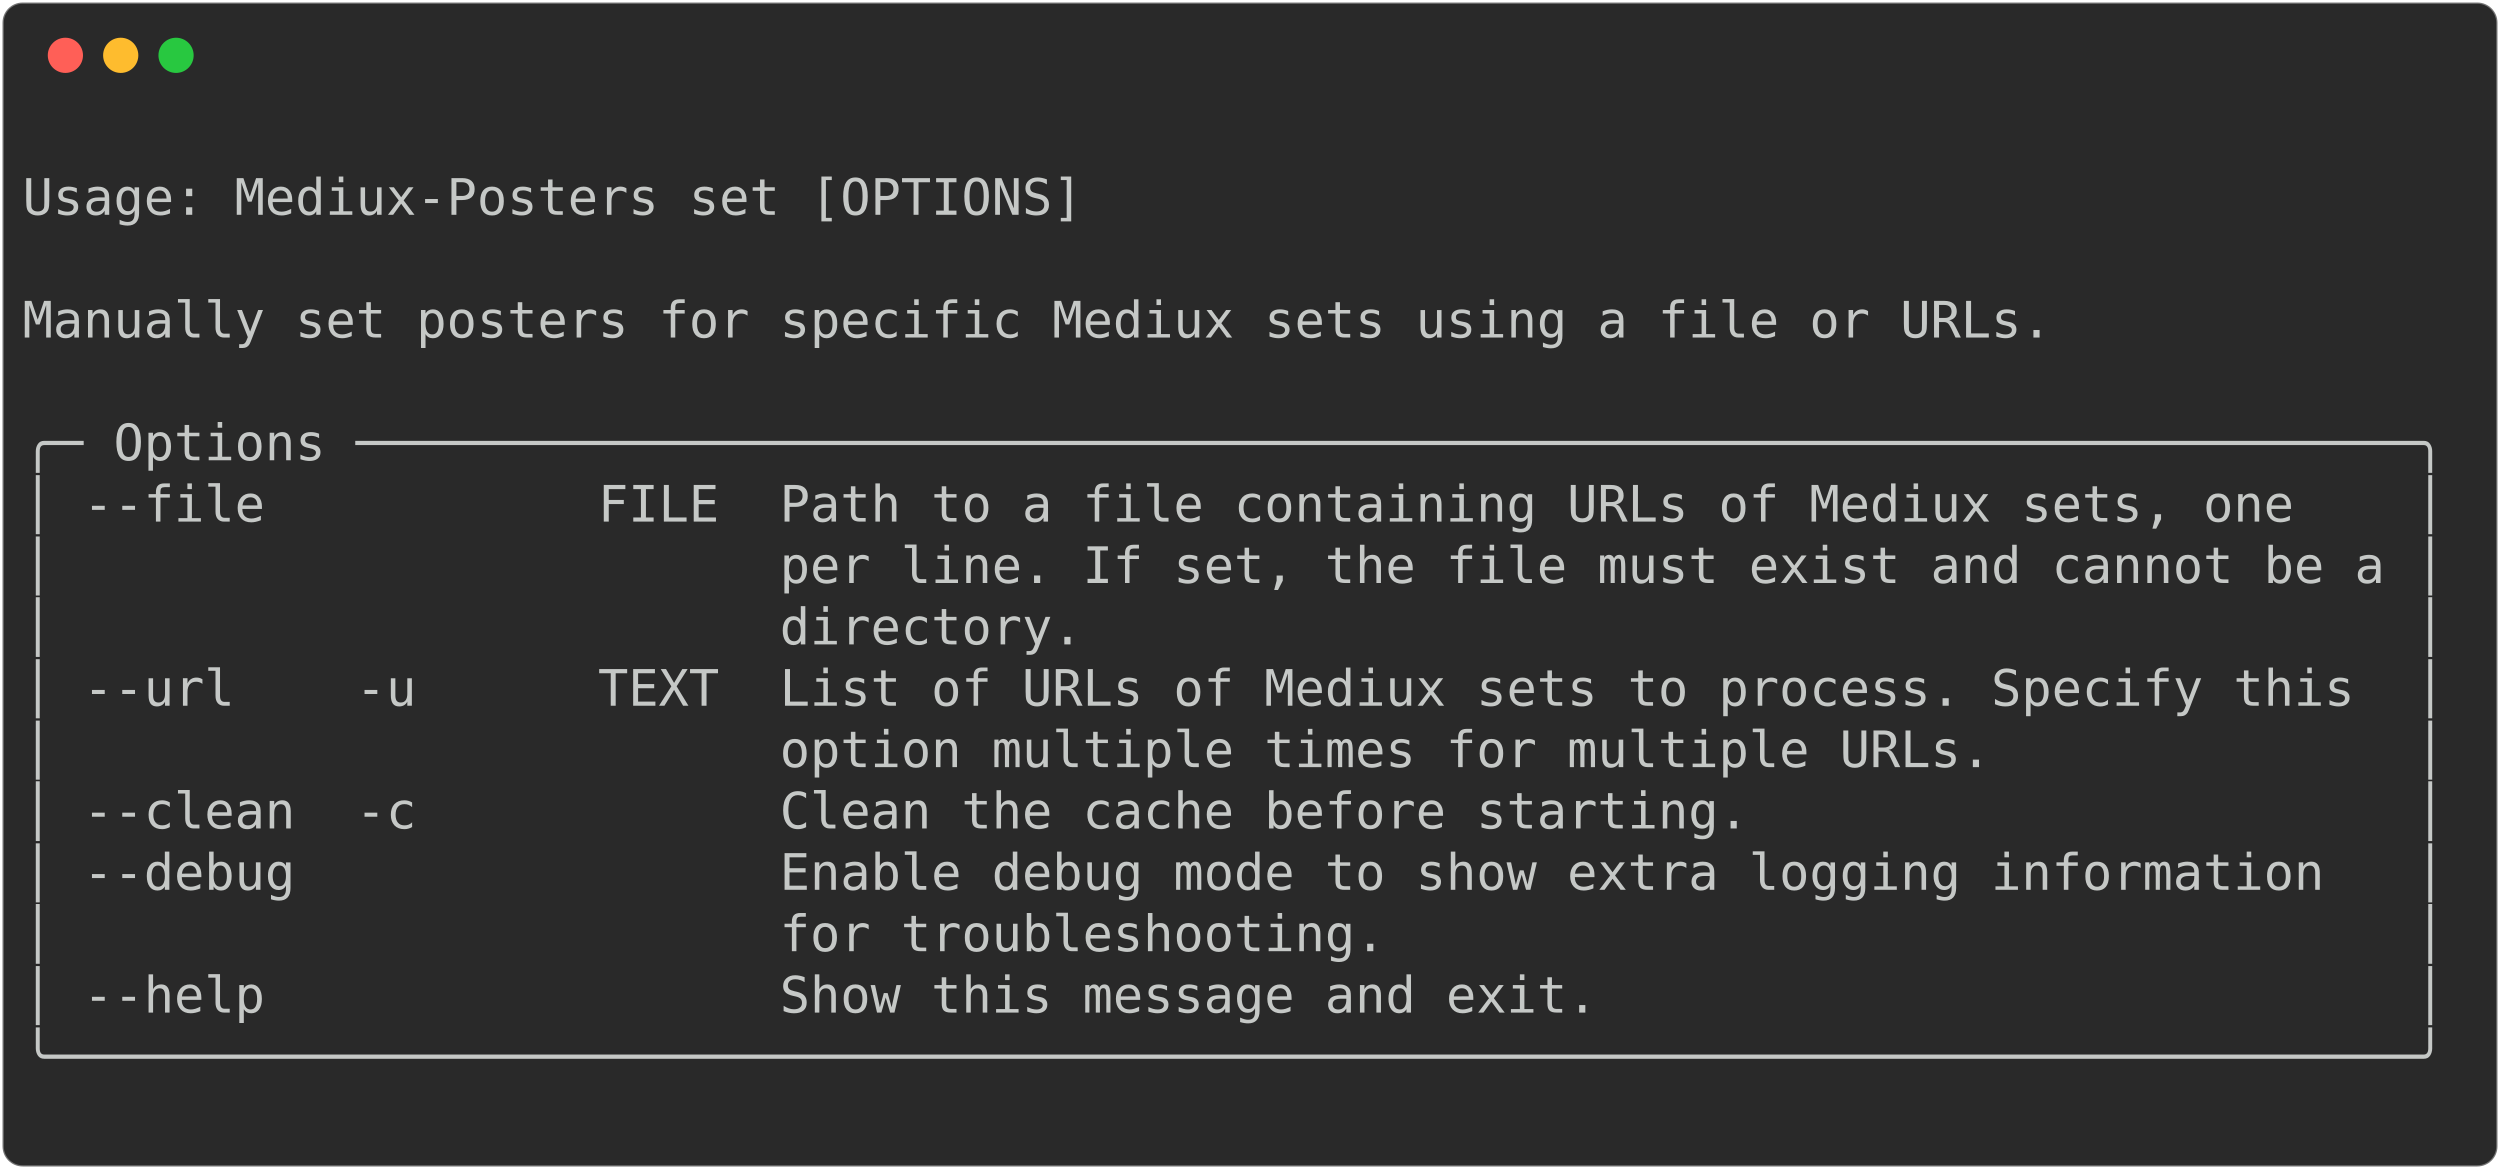
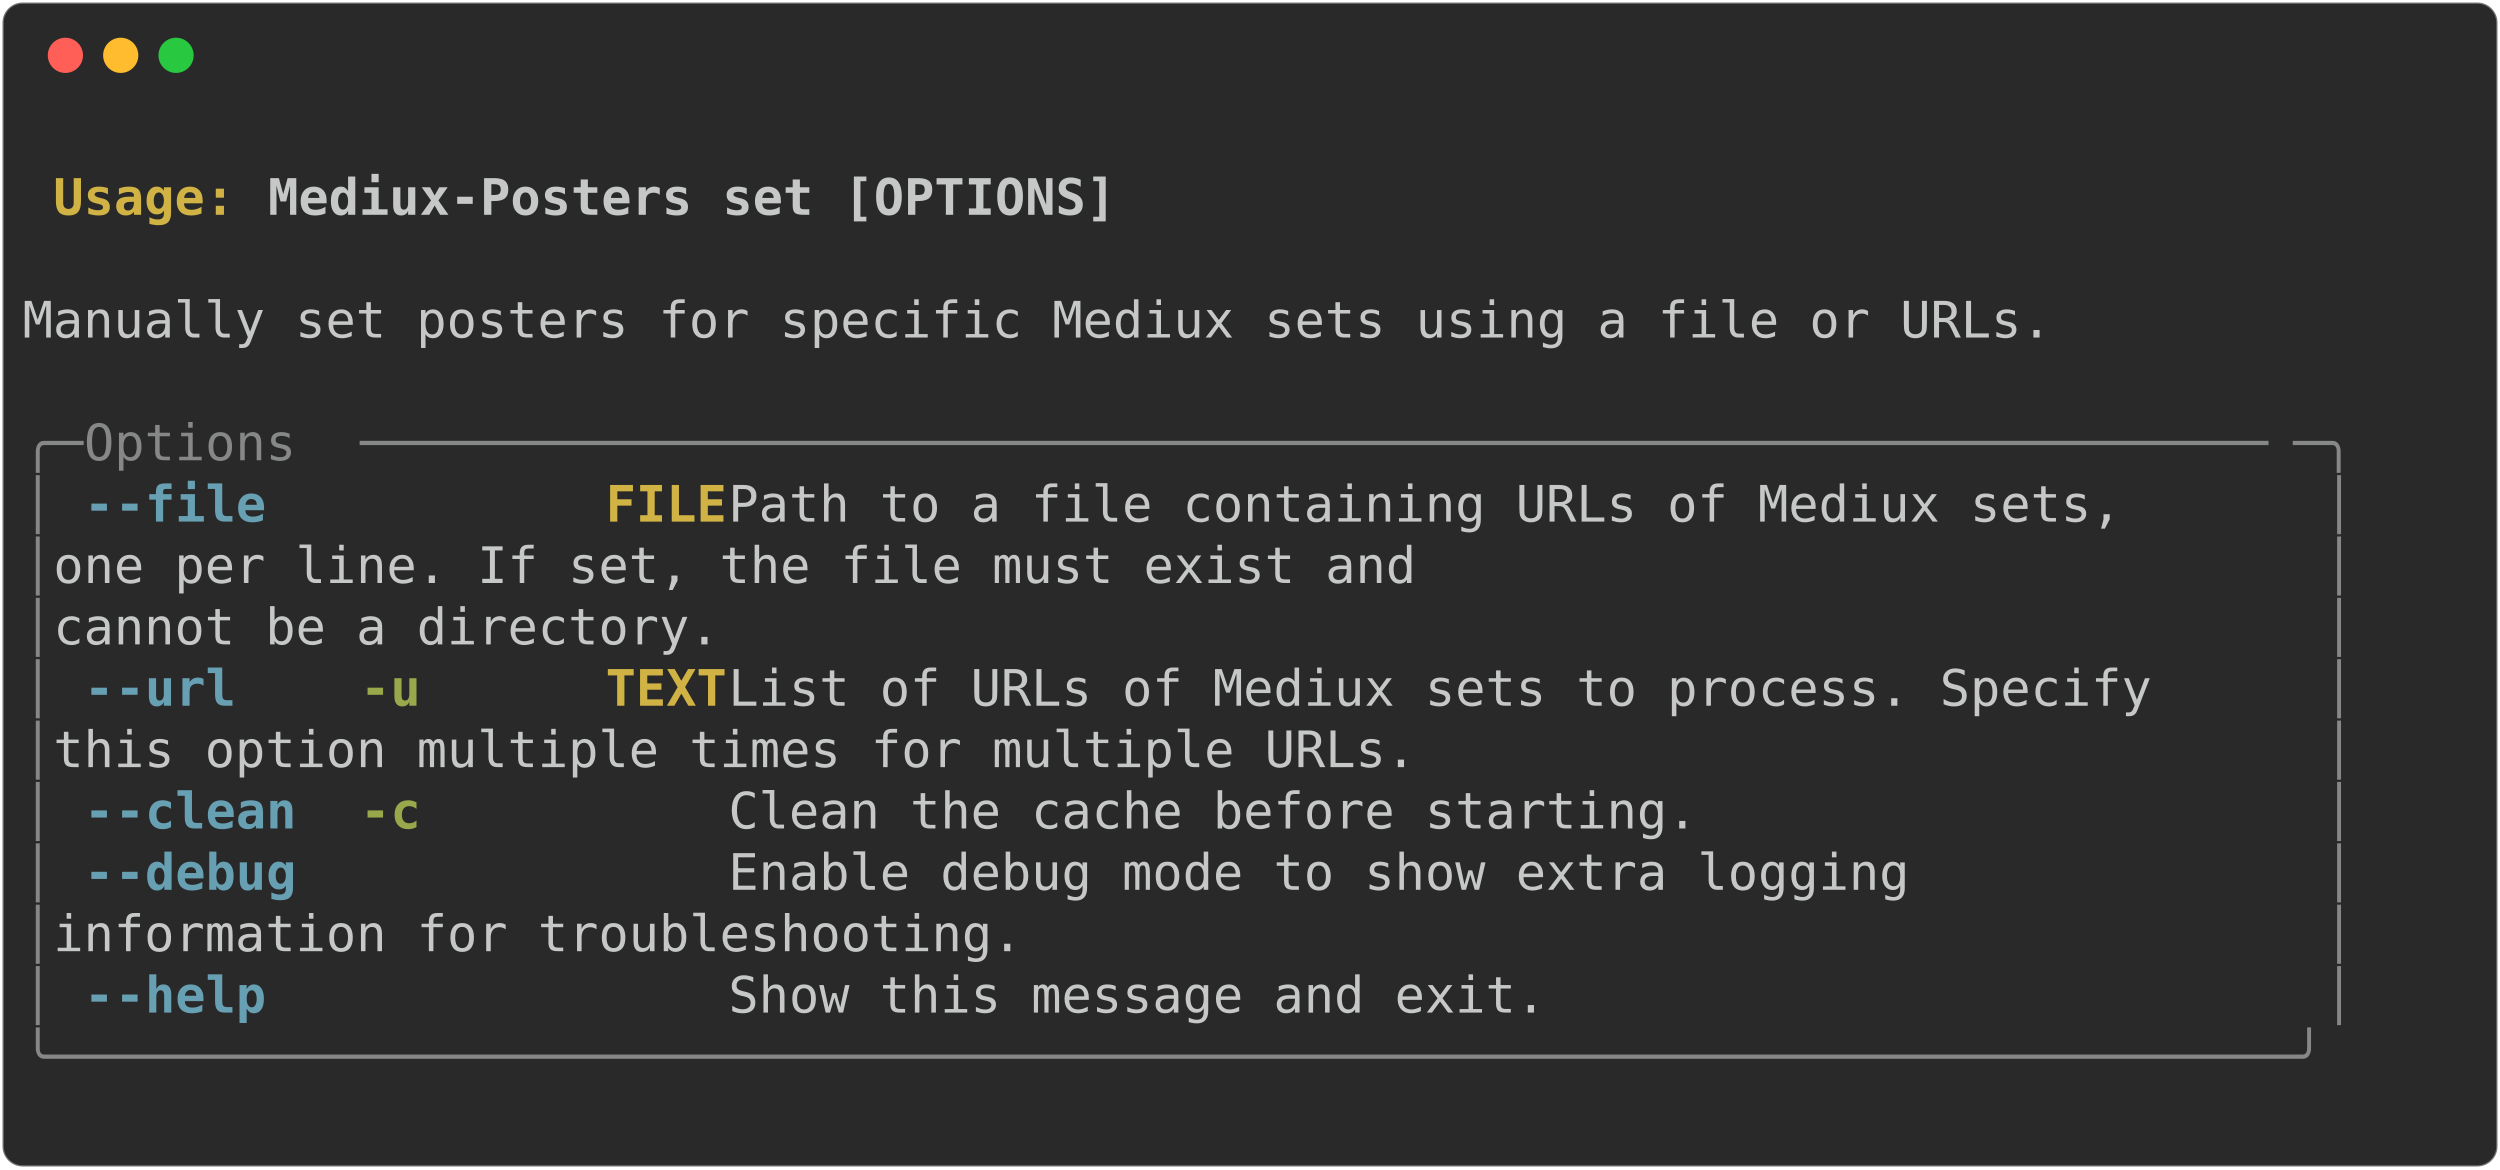
<svg xmlns="http://www.w3.org/2000/svg" class="rich-terminal" viewBox="0 0 994 464.8">
  <style>

    @font-face {
        font-family: "Fira Code";
        src: local("FiraCode-Regular"),
                url("https://cdnjs.cloudflare.com/ajax/libs/firacode/6.2.0/woff2/FiraCode-Regular.woff2") format("woff2"),
                url("https://cdnjs.cloudflare.com/ajax/libs/firacode/6.2.0/woff/FiraCode-Regular.woff") format("woff");
        font-style: normal;
        font-weight: 400;
    }
    @font-face {
        font-family: "Fira Code";
        src: local("FiraCode-Bold"),
                url("https://cdnjs.cloudflare.com/ajax/libs/firacode/6.2.0/woff2/FiraCode-Bold.woff2") format("woff2"),
                url("https://cdnjs.cloudflare.com/ajax/libs/firacode/6.2.0/woff/FiraCode-Bold.woff") format("woff");
        font-style: bold;
        font-weight: 700;
    }

-     .terminal-1741606057-matrix {
+     .terminal-2459172439-matrix {
        font-family: Fira Code, monospace;
        font-size: 20px;
        line-height: 24.4px;
        font-variant-east-asian: full-width;
    }

-     .terminal-1741606057-title {
+     .terminal-2459172439-title {
        font-size: 18px;
        font-weight: bold;
        font-family: arial;
    }

-     .terminal-1741606057-r1 { fill: #c5c8c6 }
+     .terminal-2459172439-r1 { fill: #c5c8c6;font-weight: bold }
+ .terminal-2459172439-r2 { fill: #c5c8c6 }
+ .terminal-2459172439-r3 { fill: #d0b344;font-weight: bold }
+ .terminal-2459172439-r4 { fill: #868887 }
+ .terminal-2459172439-r5 { fill: #68a0b3;font-weight: bold }
+ .terminal-2459172439-r6 { fill: #98a84b;font-weight: bold }
    </style>
  <defs>
-     <clipPath id="terminal-1741606057-clip-terminal">
+     <clipPath id="terminal-2459172439-clip-terminal">
      <rect x="0" y="0" width="975.0" height="413.8" />
    </clipPath>
-     <clipPath id="terminal-1741606057-line-0">
+     <clipPath id="terminal-2459172439-line-0">
      <rect x="0" y="1.5" width="976" height="24.65" />
    </clipPath>
-     <clipPath id="terminal-1741606057-line-1">
+     <clipPath id="terminal-2459172439-line-1">
      <rect x="0" y="25.9" width="976" height="24.65" />
    </clipPath>
-     <clipPath id="terminal-1741606057-line-2">
+     <clipPath id="terminal-2459172439-line-2">
      <rect x="0" y="50.3" width="976" height="24.65" />
    </clipPath>
-     <clipPath id="terminal-1741606057-line-3">
+     <clipPath id="terminal-2459172439-line-3">
      <rect x="0" y="74.7" width="976" height="24.65" />
    </clipPath>
-     <clipPath id="terminal-1741606057-line-4">
+     <clipPath id="terminal-2459172439-line-4">
      <rect x="0" y="99.1" width="976" height="24.65" />
    </clipPath>
-     <clipPath id="terminal-1741606057-line-5">
+     <clipPath id="terminal-2459172439-line-5">
      <rect x="0" y="123.5" width="976" height="24.65" />
    </clipPath>
-     <clipPath id="terminal-1741606057-line-6">
+     <clipPath id="terminal-2459172439-line-6">
      <rect x="0" y="147.9" width="976" height="24.65" />
    </clipPath>
-     <clipPath id="terminal-1741606057-line-7">
+     <clipPath id="terminal-2459172439-line-7">
      <rect x="0" y="172.3" width="976" height="24.65" />
    </clipPath>
-     <clipPath id="terminal-1741606057-line-8">
+     <clipPath id="terminal-2459172439-line-8">
      <rect x="0" y="196.7" width="976" height="24.65" />
    </clipPath>
-     <clipPath id="terminal-1741606057-line-9">
+     <clipPath id="terminal-2459172439-line-9">
      <rect x="0" y="221.1" width="976" height="24.65" />
    </clipPath>
-     <clipPath id="terminal-1741606057-line-10">
+     <clipPath id="terminal-2459172439-line-10">
      <rect x="0" y="245.5" width="976" height="24.65" />
    </clipPath>
-     <clipPath id="terminal-1741606057-line-11">
+     <clipPath id="terminal-2459172439-line-11">
      <rect x="0" y="269.9" width="976" height="24.65" />
    </clipPath>
-     <clipPath id="terminal-1741606057-line-12">
+     <clipPath id="terminal-2459172439-line-12">
      <rect x="0" y="294.3" width="976" height="24.65" />
    </clipPath>
-     <clipPath id="terminal-1741606057-line-13">
+     <clipPath id="terminal-2459172439-line-13">
      <rect x="0" y="318.7" width="976" height="24.65" />
    </clipPath>
-     <clipPath id="terminal-1741606057-line-14">
+     <clipPath id="terminal-2459172439-line-14">
      <rect x="0" y="343.1" width="976" height="24.65" />
    </clipPath>
-     <clipPath id="terminal-1741606057-line-15">
+     <clipPath id="terminal-2459172439-line-15">
      <rect x="0" y="367.5" width="976" height="24.65" />
    </clipPath>
  </defs>
  <rect fill="#292929" stroke="rgba(255,255,255,0.35)" stroke-width="1" x="1" y="1" width="992" height="462.8" rx="8" />
  <g transform="translate(26,22)">
    <circle cx="0" cy="0" r="7" fill="#ff5f57" />
    <circle cx="22" cy="0" r="7" fill="#febc2e" />
    <circle cx="44" cy="0" r="7" fill="#28c840" />
  </g>
-   <g transform="translate(9, 41)" clip-path="url(#terminal-1741606057-clip-terminal)">
-     <g class="terminal-1741606057-matrix">
-       <text class="terminal-1741606057-r1" x="976" y="20" textLength="12.2" clip-path="url(#terminal-1741606057-line-0)">
+   <g transform="translate(9, 41)" clip-path="url(#terminal-2459172439-clip-terminal)">
+     <g class="terminal-2459172439-matrix">
+       <text class="terminal-2459172439-r2" x="976" y="20" textLength="12.2" clip-path="url(#terminal-2459172439-line-0)">
</text>
-       <text class="terminal-1741606057-r1" x="0" y="44.4" textLength="976" clip-path="url(#terminal-1741606057-line-1)"> Usage: Mediux-Posters set [OPTIONS]                                            </text>
-       <text class="terminal-1741606057-r1" x="976" y="44.4" textLength="12.2" clip-path="url(#terminal-1741606057-line-1)">
+       <text class="terminal-2459172439-r3" x="12.2" y="44.4" textLength="85.4" clip-path="url(#terminal-2459172439-line-1)">Usage: </text>
+       <text class="terminal-2459172439-r1" x="97.6" y="44.4" textLength="341.6" clip-path="url(#terminal-2459172439-line-1)">Mediux-Posters set [OPTIONS]</text>
+       <text class="terminal-2459172439-r2" x="976" y="44.4" textLength="12.2" clip-path="url(#terminal-2459172439-line-1)">
</text>
-       <text class="terminal-1741606057-r1" x="976" y="68.8" textLength="12.2" clip-path="url(#terminal-1741606057-line-2)">
+       <text class="terminal-2459172439-r2" x="976" y="68.8" textLength="12.2" clip-path="url(#terminal-2459172439-line-2)">
</text>
-       <text class="terminal-1741606057-r1" x="0" y="93.2" textLength="976" clip-path="url(#terminal-1741606057-line-3)"> Manually set posters for specific Mediux sets using a file or URLs.            </text>
-       <text class="terminal-1741606057-r1" x="976" y="93.2" textLength="12.2" clip-path="url(#terminal-1741606057-line-3)">
+       <text class="terminal-2459172439-r2" x="0" y="93.2" textLength="927.2" clip-path="url(#terminal-2459172439-line-3)"> Manually set posters for specific Mediux sets using a file or URLs.        </text>
+       <text class="terminal-2459172439-r2" x="976" y="93.2" textLength="12.2" clip-path="url(#terminal-2459172439-line-3)">
</text>
-       <text class="terminal-1741606057-r1" x="976" y="117.6" textLength="12.2" clip-path="url(#terminal-1741606057-line-4)">
+       <text class="terminal-2459172439-r2" x="976" y="117.6" textLength="12.2" clip-path="url(#terminal-2459172439-line-4)">
</text>
-       <text class="terminal-1741606057-r1" x="0" y="142" textLength="976" clip-path="url(#terminal-1741606057-line-5)">╭─ Options ────────────────────────────────────────────────────────────────────╮</text>
-       <text class="terminal-1741606057-r1" x="976" y="142" textLength="12.2" clip-path="url(#terminal-1741606057-line-5)">
+       <text class="terminal-2459172439-r4" x="0" y="142" textLength="24.4" clip-path="url(#terminal-2459172439-line-5)">╭─</text>
+       <text class="terminal-2459172439-r4" x="24.4" y="142" textLength="109.8" clip-path="url(#terminal-2459172439-line-5)"> Options </text>
+       <text class="terminal-2459172439-r4" x="134.2" y="142" textLength="768.6" clip-path="url(#terminal-2459172439-line-5)">───────────────────────────────────────────────────────────────</text>
+       <text class="terminal-2459172439-r4" x="902.8" y="142" textLength="24.4" clip-path="url(#terminal-2459172439-line-5)">─╮</text>
+       <text class="terminal-2459172439-r2" x="976" y="142" textLength="12.2" clip-path="url(#terminal-2459172439-line-5)">
</text>
-       <text class="terminal-1741606057-r1" x="0" y="166.4" textLength="976" clip-path="url(#terminal-1741606057-line-6)">│ --file           FILE  Path to a file containing URLs of Mediux sets, one    │</text>
-       <text class="terminal-1741606057-r1" x="976" y="166.4" textLength="12.2" clip-path="url(#terminal-1741606057-line-6)">
+       <text class="terminal-2459172439-r4" x="0" y="166.4" textLength="12.2" clip-path="url(#terminal-2459172439-line-6)">│</text>
+       <text class="terminal-2459172439-r5" x="24.4" y="166.4" textLength="12.2" clip-path="url(#terminal-2459172439-line-6)">-</text>
+       <text class="terminal-2459172439-r5" x="36.6" y="166.4" textLength="61" clip-path="url(#terminal-2459172439-line-6)">-file</text>
+       <text class="terminal-2459172439-r3" x="231.8" y="166.4" textLength="48.8" clip-path="url(#terminal-2459172439-line-6)">FILE</text>
+       <text class="terminal-2459172439-r2" x="280.6" y="166.4" textLength="634.4" clip-path="url(#terminal-2459172439-line-6)">  Path to a file containing URLs of Mediux sets,    </text>
+       <text class="terminal-2459172439-r4" x="915" y="166.4" textLength="12.2" clip-path="url(#terminal-2459172439-line-6)">│</text>
+       <text class="terminal-2459172439-r2" x="976" y="166.4" textLength="12.2" clip-path="url(#terminal-2459172439-line-6)">
</text>
-       <text class="terminal-1741606057-r1" x="0" y="190.8" textLength="976" clip-path="url(#terminal-1741606057-line-7)">│                        per line. If set, the file must exist and cannot be a │</text>
-       <text class="terminal-1741606057-r1" x="976" y="190.8" textLength="12.2" clip-path="url(#terminal-1741606057-line-7)">
+       <text class="terminal-2459172439-r4" x="0" y="190.8" textLength="12.2" clip-path="url(#terminal-2459172439-line-7)">│</text>
+       <text class="terminal-2459172439-r2" x="12.2" y="190.8" textLength="902.8" clip-path="url(#terminal-2459172439-line-7)">                        one per line. If set, the file must exist and     </text>
+       <text class="terminal-2459172439-r4" x="915" y="190.8" textLength="12.2" clip-path="url(#terminal-2459172439-line-7)">│</text>
+       <text class="terminal-2459172439-r2" x="976" y="190.8" textLength="12.2" clip-path="url(#terminal-2459172439-line-7)">
</text>
-       <text class="terminal-1741606057-r1" x="0" y="215.2" textLength="976" clip-path="url(#terminal-1741606057-line-8)">│                        directory.                                            │</text>
-       <text class="terminal-1741606057-r1" x="976" y="215.2" textLength="12.2" clip-path="url(#terminal-1741606057-line-8)">
+       <text class="terminal-2459172439-r4" x="0" y="215.2" textLength="12.2" clip-path="url(#terminal-2459172439-line-8)">│</text>
+       <text class="terminal-2459172439-r2" x="12.2" y="215.2" textLength="902.8" clip-path="url(#terminal-2459172439-line-8)">                        cannot be a directory.                            </text>
+       <text class="terminal-2459172439-r4" x="915" y="215.2" textLength="12.2" clip-path="url(#terminal-2459172439-line-8)">│</text>
+       <text class="terminal-2459172439-r2" x="976" y="215.2" textLength="12.2" clip-path="url(#terminal-2459172439-line-8)">
</text>
-       <text class="terminal-1741606057-r1" x="0" y="239.6" textLength="976" clip-path="url(#terminal-1741606057-line-9)">│ --url    -u      TEXT  List of URLs of Mediux sets to process. Specify this  │</text>
-       <text class="terminal-1741606057-r1" x="976" y="239.6" textLength="12.2" clip-path="url(#terminal-1741606057-line-9)">
+       <text class="terminal-2459172439-r4" x="0" y="239.6" textLength="12.2" clip-path="url(#terminal-2459172439-line-9)">│</text>
+       <text class="terminal-2459172439-r5" x="24.4" y="239.6" textLength="12.2" clip-path="url(#terminal-2459172439-line-9)">-</text>
+       <text class="terminal-2459172439-r5" x="36.6" y="239.6" textLength="48.8" clip-path="url(#terminal-2459172439-line-9)">-url</text>
+       <text class="terminal-2459172439-r6" x="134.2" y="239.6" textLength="24.4" clip-path="url(#terminal-2459172439-line-9)">-u</text>
+       <text class="terminal-2459172439-r3" x="231.8" y="239.6" textLength="48.8" clip-path="url(#terminal-2459172439-line-9)">TEXT</text>
+       <text class="terminal-2459172439-r2" x="280.6" y="239.6" textLength="634.4" clip-path="url(#terminal-2459172439-line-9)">  List of URLs of Mediux sets to process. Specify   </text>
+       <text class="terminal-2459172439-r4" x="915" y="239.6" textLength="12.2" clip-path="url(#terminal-2459172439-line-9)">│</text>
+       <text class="terminal-2459172439-r2" x="976" y="239.6" textLength="12.2" clip-path="url(#terminal-2459172439-line-9)">
</text>
-       <text class="terminal-1741606057-r1" x="0" y="264" textLength="976" clip-path="url(#terminal-1741606057-line-10)">│                        option multiple times for multiple URLs.              │</text>
-       <text class="terminal-1741606057-r1" x="976" y="264" textLength="12.2" clip-path="url(#terminal-1741606057-line-10)">
+       <text class="terminal-2459172439-r4" x="0" y="264" textLength="12.2" clip-path="url(#terminal-2459172439-line-10)">│</text>
+       <text class="terminal-2459172439-r2" x="12.2" y="264" textLength="902.8" clip-path="url(#terminal-2459172439-line-10)">                        this option multiple times for multiple URLs.     </text>
+       <text class="terminal-2459172439-r4" x="915" y="264" textLength="12.2" clip-path="url(#terminal-2459172439-line-10)">│</text>
+       <text class="terminal-2459172439-r2" x="976" y="264" textLength="12.2" clip-path="url(#terminal-2459172439-line-10)">
</text>
-       <text class="terminal-1741606057-r1" x="0" y="288.4" textLength="976" clip-path="url(#terminal-1741606057-line-11)">│ --clean  -c            Clean the cache before starting.                      │</text>
-       <text class="terminal-1741606057-r1" x="976" y="288.4" textLength="12.2" clip-path="url(#terminal-1741606057-line-11)">
+       <text class="terminal-2459172439-r4" x="0" y="288.4" textLength="12.2" clip-path="url(#terminal-2459172439-line-11)">│</text>
+       <text class="terminal-2459172439-r5" x="24.4" y="288.4" textLength="12.2" clip-path="url(#terminal-2459172439-line-11)">-</text>
+       <text class="terminal-2459172439-r5" x="36.6" y="288.4" textLength="73.2" clip-path="url(#terminal-2459172439-line-11)">-clean</text>
+       <text class="terminal-2459172439-r6" x="134.2" y="288.4" textLength="24.4" clip-path="url(#terminal-2459172439-line-11)">-c</text>
+       <text class="terminal-2459172439-r2" x="280.6" y="288.4" textLength="634.4" clip-path="url(#terminal-2459172439-line-11)">  Clean the cache before starting.                  </text>
+       <text class="terminal-2459172439-r4" x="915" y="288.4" textLength="12.2" clip-path="url(#terminal-2459172439-line-11)">│</text>
+       <text class="terminal-2459172439-r2" x="976" y="288.4" textLength="12.2" clip-path="url(#terminal-2459172439-line-11)">
</text>
-       <text class="terminal-1741606057-r1" x="0" y="312.8" textLength="976" clip-path="url(#terminal-1741606057-line-12)">│ --debug                Enable debug mode to show extra logging information   │</text>
-       <text class="terminal-1741606057-r1" x="976" y="312.8" textLength="12.2" clip-path="url(#terminal-1741606057-line-12)">
+       <text class="terminal-2459172439-r4" x="0" y="312.8" textLength="12.2" clip-path="url(#terminal-2459172439-line-12)">│</text>
+       <text class="terminal-2459172439-r5" x="24.4" y="312.8" textLength="12.2" clip-path="url(#terminal-2459172439-line-12)">-</text>
+       <text class="terminal-2459172439-r5" x="36.6" y="312.8" textLength="73.2" clip-path="url(#terminal-2459172439-line-12)">-debug</text>
+       <text class="terminal-2459172439-r2" x="280.6" y="312.8" textLength="634.4" clip-path="url(#terminal-2459172439-line-12)">  Enable debug mode to show extra logging           </text>
+       <text class="terminal-2459172439-r4" x="915" y="312.8" textLength="12.2" clip-path="url(#terminal-2459172439-line-12)">│</text>
+       <text class="terminal-2459172439-r2" x="976" y="312.8" textLength="12.2" clip-path="url(#terminal-2459172439-line-12)">
</text>
-       <text class="terminal-1741606057-r1" x="0" y="337.2" textLength="976" clip-path="url(#terminal-1741606057-line-13)">│                        for troubleshooting.                                  │</text>
-       <text class="terminal-1741606057-r1" x="976" y="337.2" textLength="12.2" clip-path="url(#terminal-1741606057-line-13)">
+       <text class="terminal-2459172439-r4" x="0" y="337.2" textLength="12.2" clip-path="url(#terminal-2459172439-line-13)">│</text>
+       <text class="terminal-2459172439-r2" x="12.2" y="337.2" textLength="902.8" clip-path="url(#terminal-2459172439-line-13)">                        information for troubleshooting.                  </text>
+       <text class="terminal-2459172439-r4" x="915" y="337.2" textLength="12.2" clip-path="url(#terminal-2459172439-line-13)">│</text>
+       <text class="terminal-2459172439-r2" x="976" y="337.2" textLength="12.2" clip-path="url(#terminal-2459172439-line-13)">
</text>
-       <text class="terminal-1741606057-r1" x="0" y="361.6" textLength="976" clip-path="url(#terminal-1741606057-line-14)">│ --help                 Show this message and exit.                           │</text>
-       <text class="terminal-1741606057-r1" x="976" y="361.6" textLength="12.2" clip-path="url(#terminal-1741606057-line-14)">
+       <text class="terminal-2459172439-r4" x="0" y="361.6" textLength="12.2" clip-path="url(#terminal-2459172439-line-14)">│</text>
+       <text class="terminal-2459172439-r5" x="24.4" y="361.6" textLength="12.2" clip-path="url(#terminal-2459172439-line-14)">-</text>
+       <text class="terminal-2459172439-r5" x="36.6" y="361.6" textLength="61" clip-path="url(#terminal-2459172439-line-14)">-help</text>
+       <text class="terminal-2459172439-r2" x="280.6" y="361.6" textLength="634.4" clip-path="url(#terminal-2459172439-line-14)">  Show this message and exit.                       </text>
+       <text class="terminal-2459172439-r4" x="915" y="361.6" textLength="12.2" clip-path="url(#terminal-2459172439-line-14)">│</text>
+       <text class="terminal-2459172439-r2" x="976" y="361.6" textLength="12.2" clip-path="url(#terminal-2459172439-line-14)">
</text>
-       <text class="terminal-1741606057-r1" x="0" y="386" textLength="976" clip-path="url(#terminal-1741606057-line-15)">╰──────────────────────────────────────────────────────────────────────────────╯</text>
-       <text class="terminal-1741606057-r1" x="976" y="386" textLength="12.2" clip-path="url(#terminal-1741606057-line-15)">
+       <text class="terminal-2459172439-r4" x="0" y="386" textLength="927.2" clip-path="url(#terminal-2459172439-line-15)">╰──────────────────────────────────────────────────────────────────────────╯</text>
+       <text class="terminal-2459172439-r2" x="976" y="386" textLength="12.2" clip-path="url(#terminal-2459172439-line-15)">
</text>
-       <text class="terminal-1741606057-r1" x="976" y="410.4" textLength="12.2" clip-path="url(#terminal-1741606057-line-16)">
+       <text class="terminal-2459172439-r2" x="976" y="410.4" textLength="12.2" clip-path="url(#terminal-2459172439-line-16)">
</text>
    </g>
  </g>
</svg>
